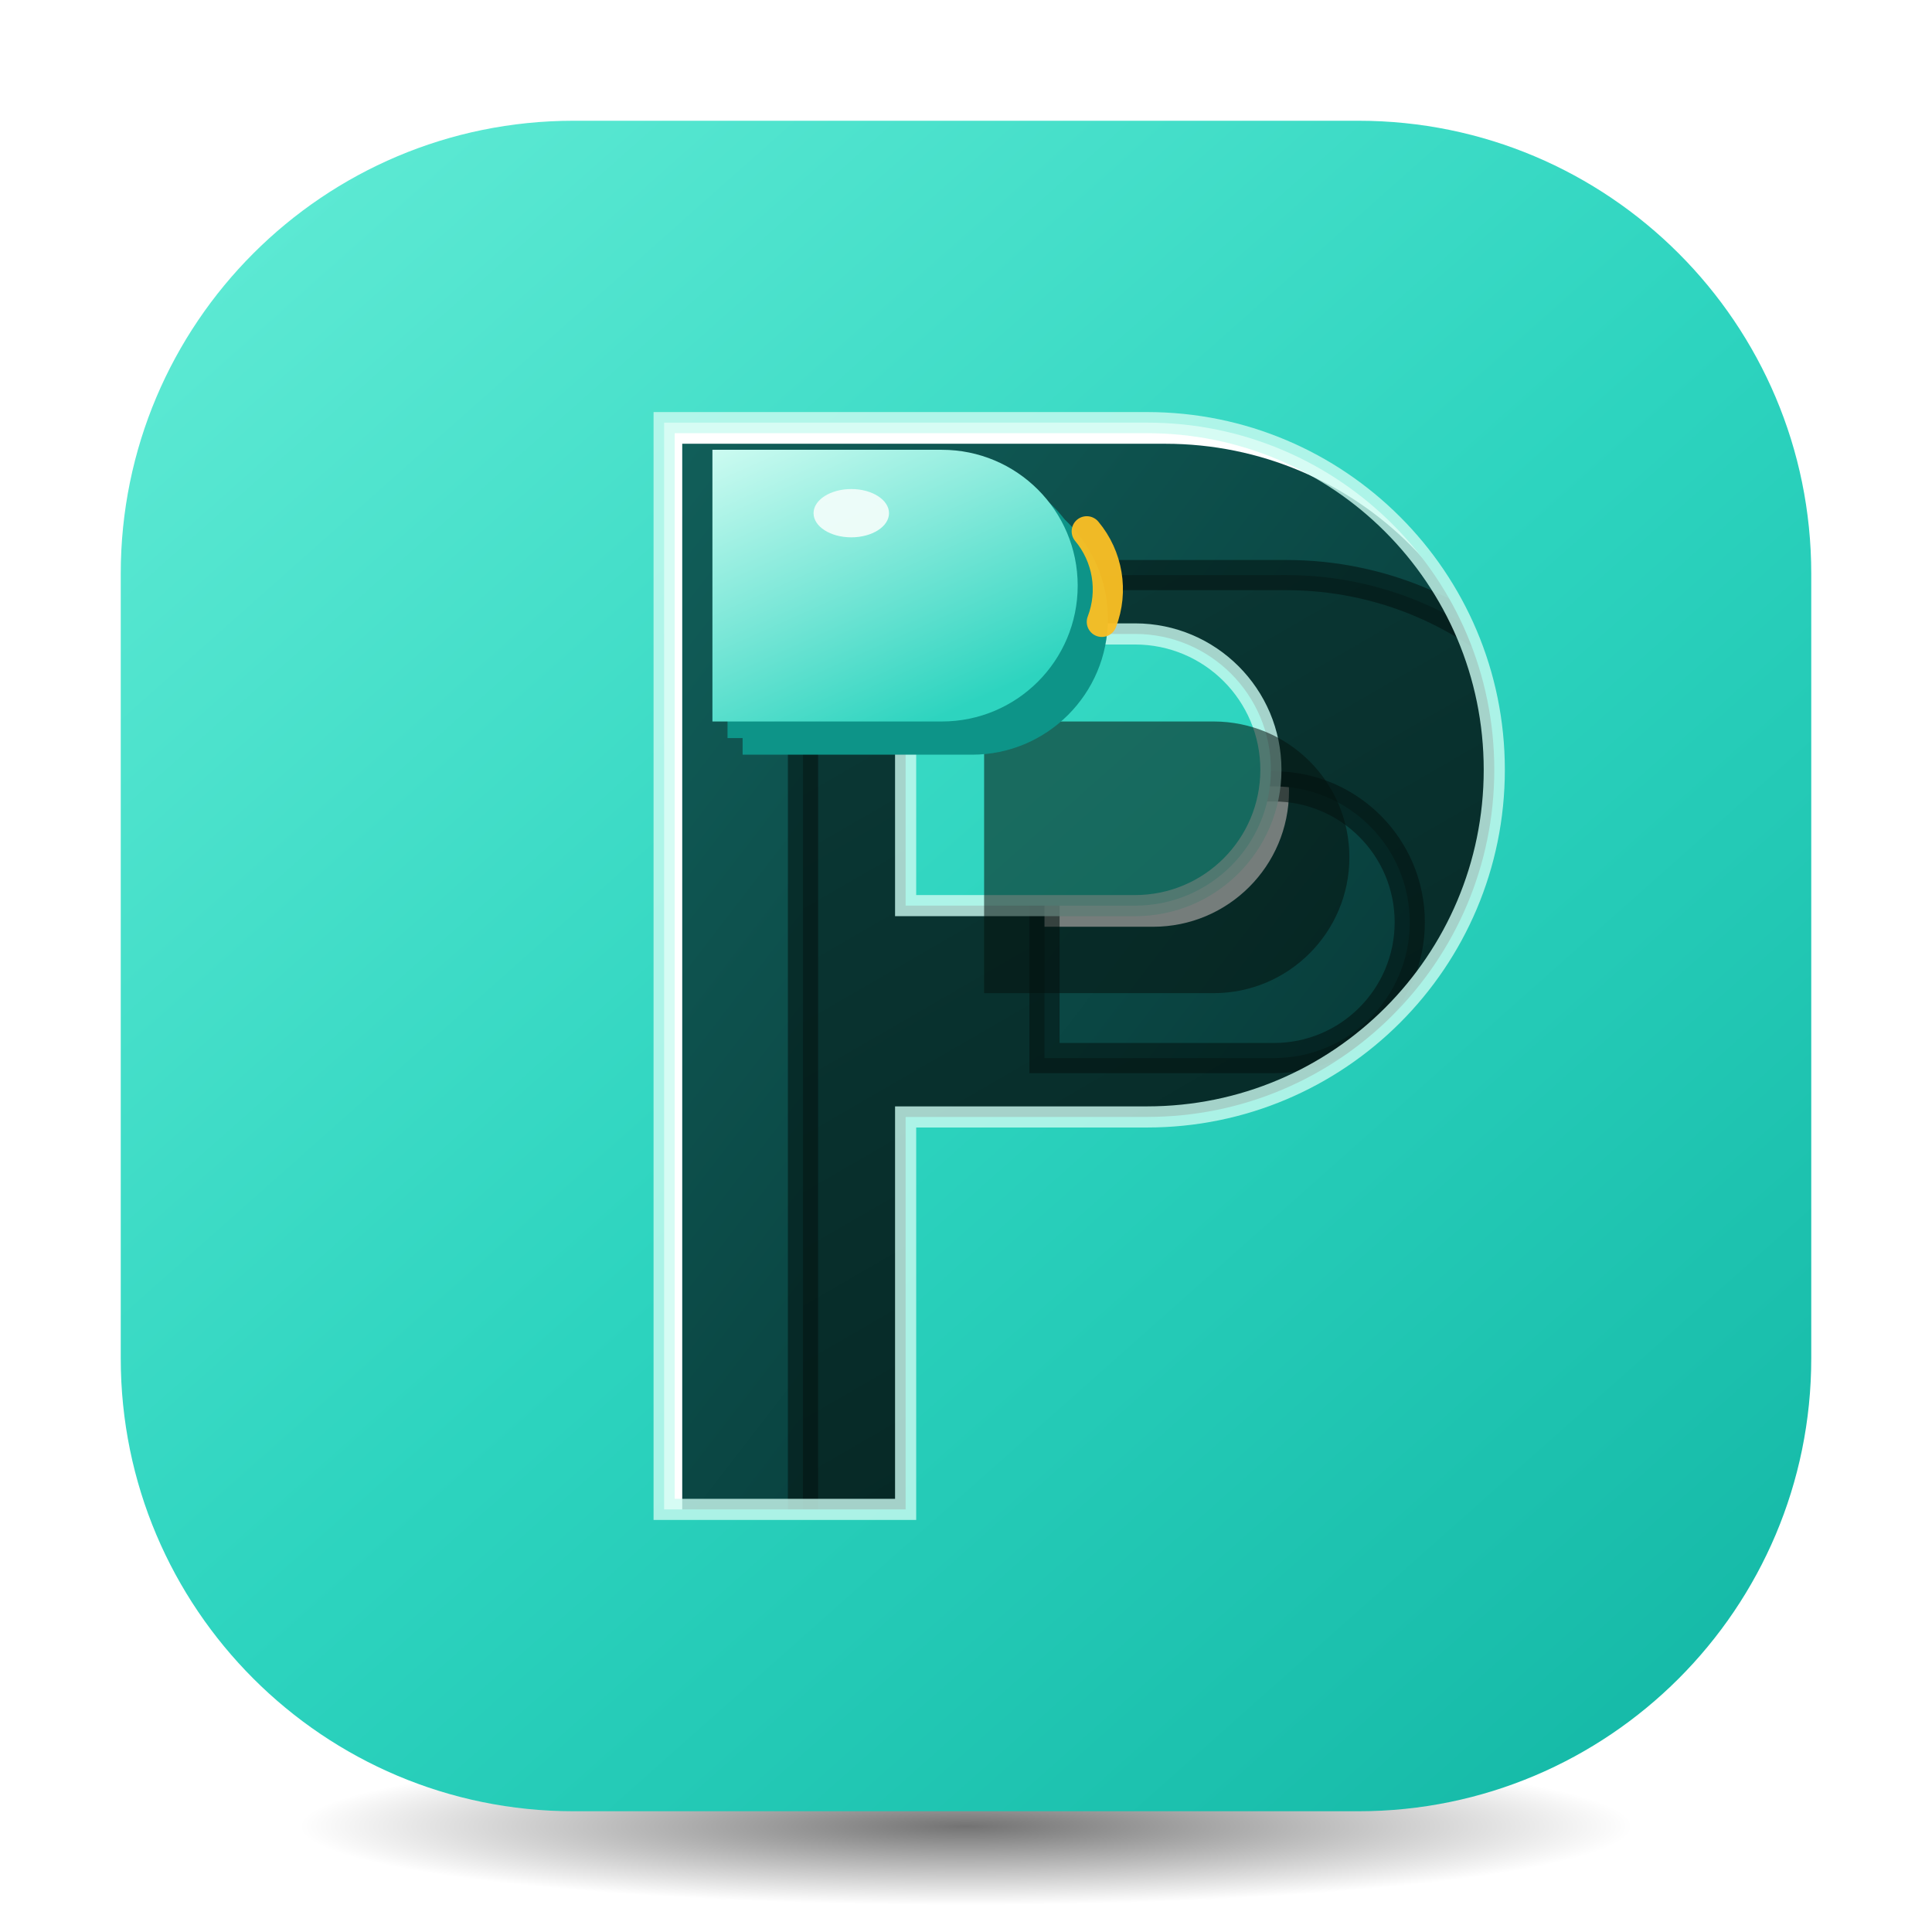
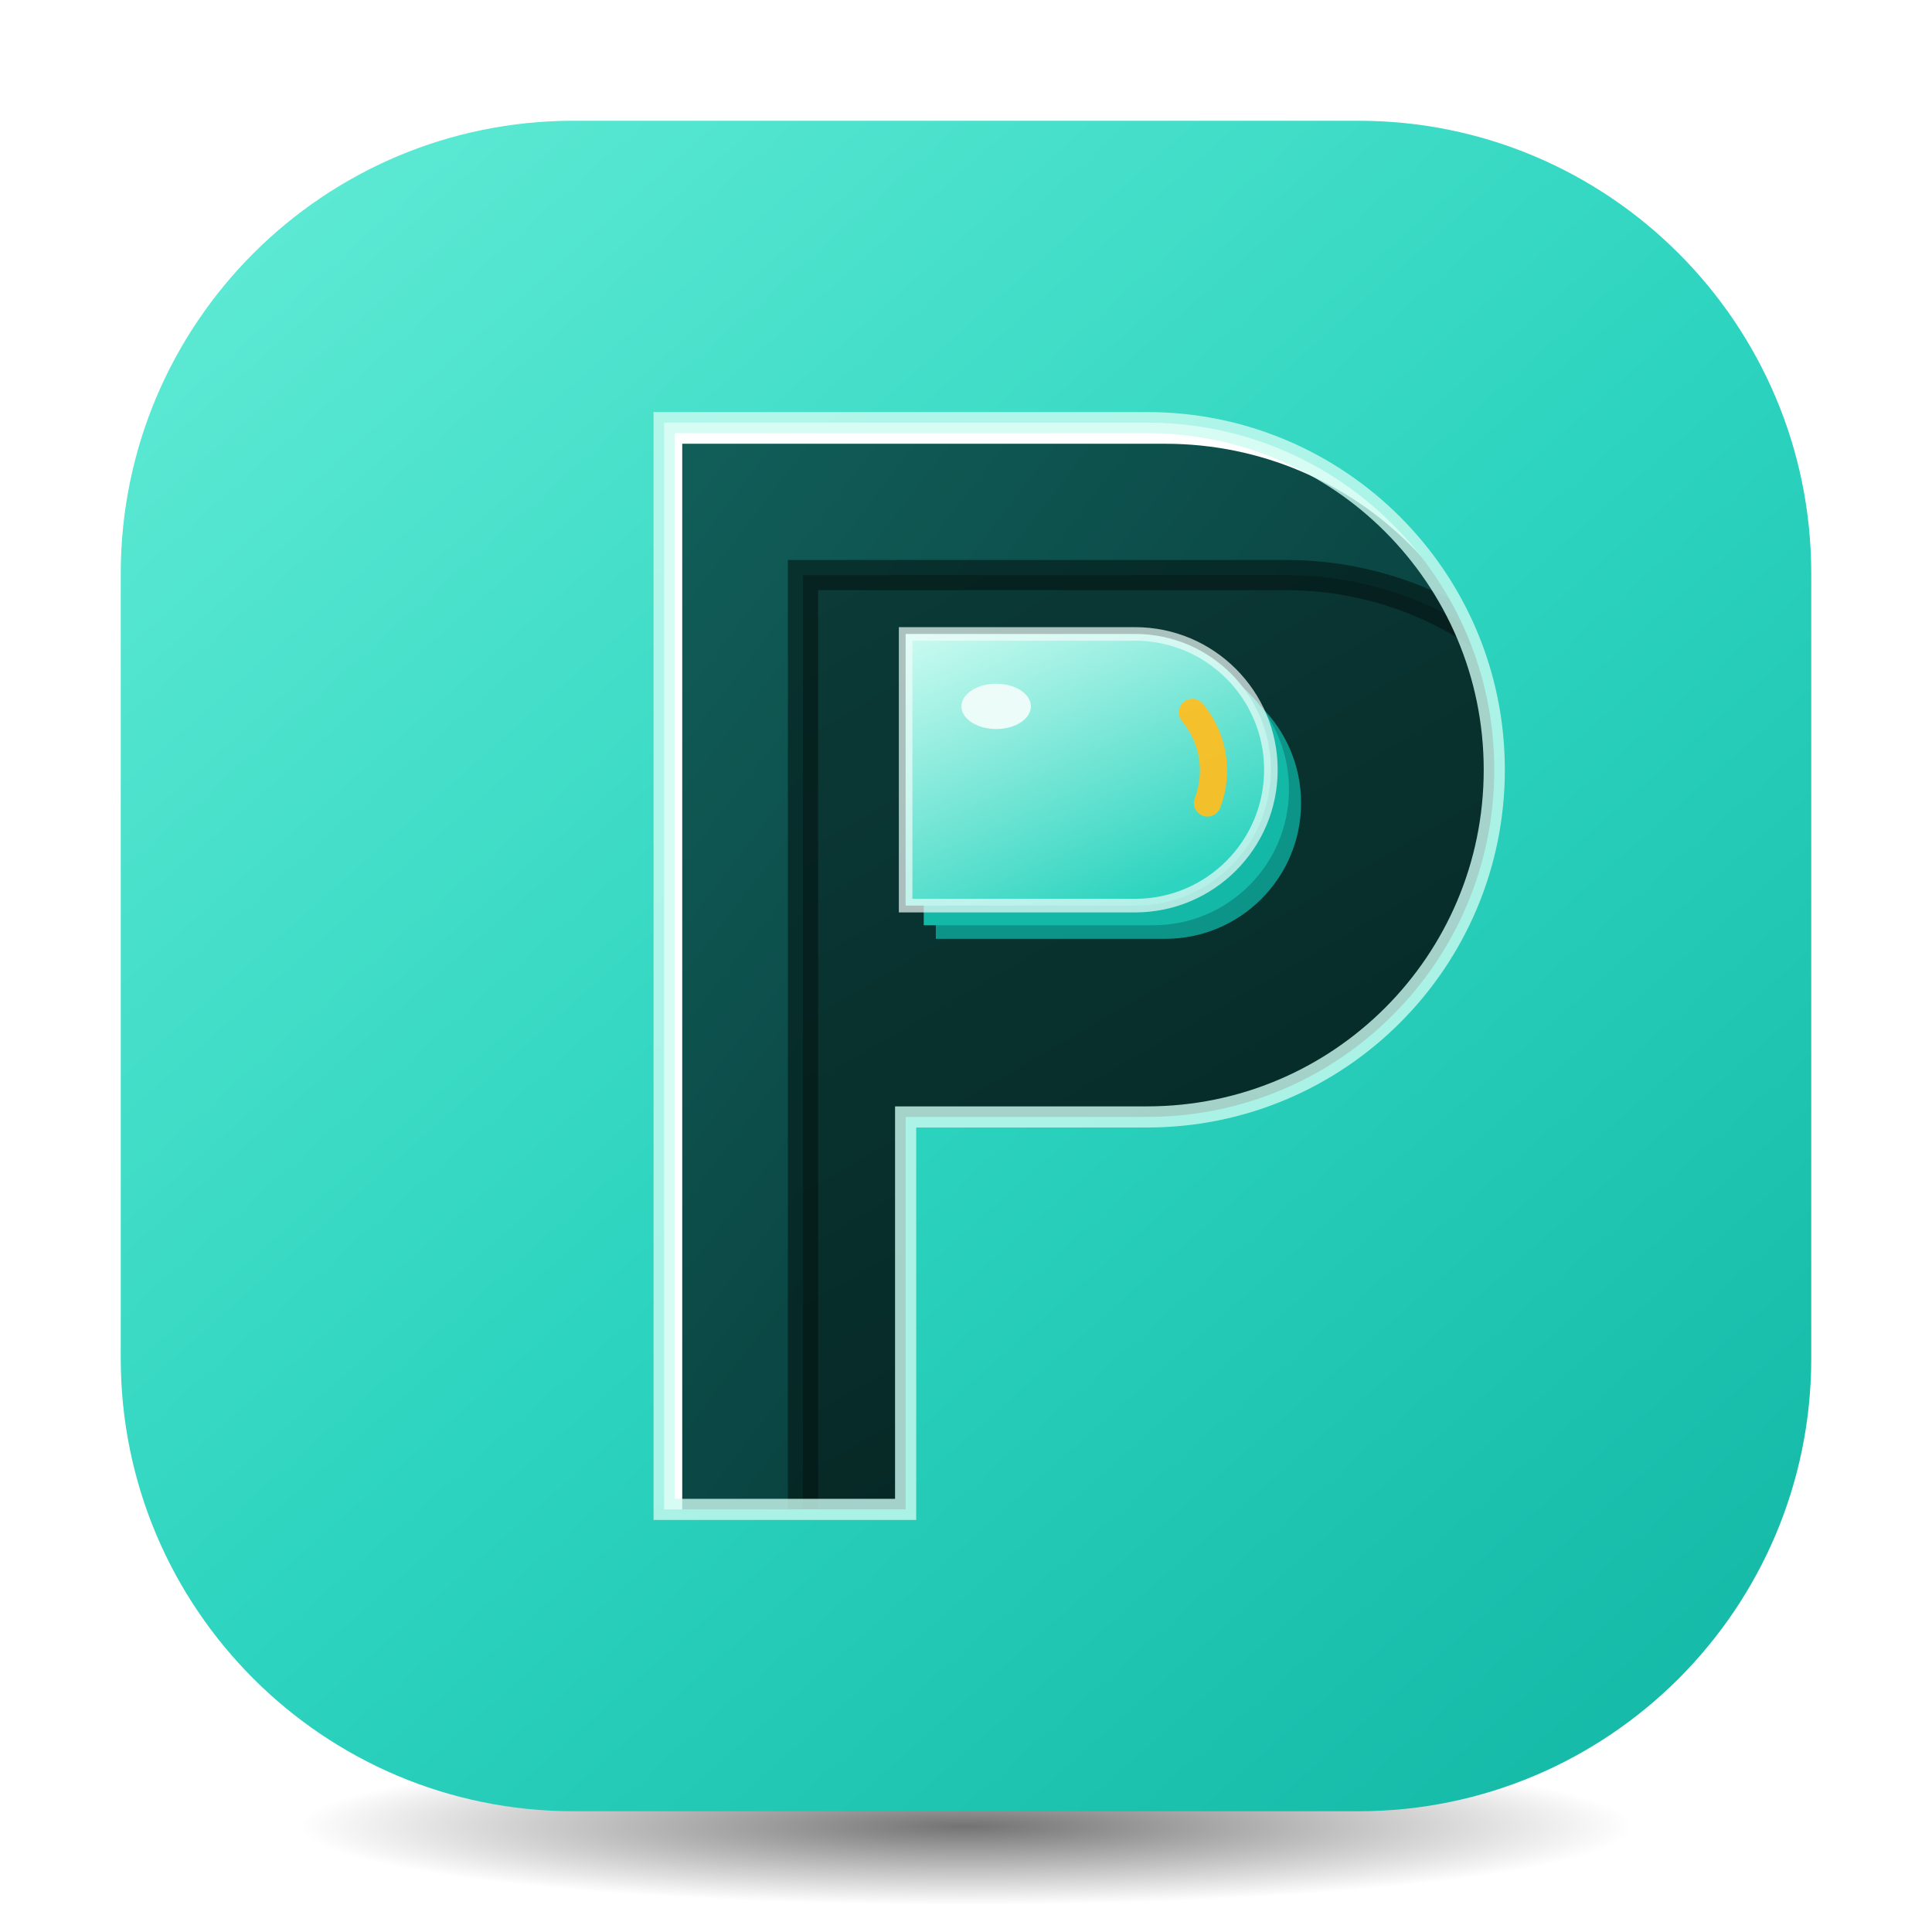
- <svg class="mark-dt" width="120" height="120" viewBox="0 0 64 64" role="img" aria-label="Partwright — negative-space P bored as an isometric pocket with a floating counter chip">
+ <svg class="mark-dt" width="120" height="120" viewBox="0 0 64 64" role="img" aria-label="Partwright — negative-space P bored as an isometric pocket with a raised teal counter boss">
  <defs>
    <linearGradient id="h-teal" x1="8" y1="6" x2="56" y2="60" gradientUnits="userSpaceOnUse">
      <stop offset="0" stop-color="#5eead4" />
      <stop offset="0.5" stop-color="#2dd4bf" />
      <stop offset="1" stop-color="#14b8a6" />
    </linearGradient>
    <linearGradient id="h-wall" x1="0" y1="0" x2="1" y2="1">
      <stop offset="0" stop-color="#115e59" />
      <stop offset="1" stop-color="#042f2e" />
    </linearGradient>
    <linearGradient id="h-floor" x1="20" y1="14" x2="42" y2="52" gradientUnits="userSpaceOnUse">
      <stop offset="0" stop-color="#0b3b38" />
      <stop offset="1" stop-color="#04201d" />
    </linearGradient>
    <linearGradient id="h-chip" x1="0" y1="0" x2="0.6" y2="1">
      <stop offset="0" stop-color="#ccfbf1" />
      <stop offset="1" stop-color="#2dd4bf" />
    </linearGradient>
-     <path id="h-Pring" fill-rule="evenodd" d="M22 14 H38 a11.5 11.5 0 0 1 0 23 H30 V50 H22 Z                  M30 21 H37.6 a4.4 4.4 0 0 1 0 9 H30 Z" />
+     <path id="h-Pmouth" d="M22 14 H38 a11.5 11.5 0 0 1 0 23 H30 V50 H22 Z" />
    <path id="h-counter" d="M30 21 H37.6 a4.4 4.4 0 0 1 0 9 H30 Z" />
    <radialGradient id="h-shadow" cx="0.5" cy="0.5" r="0.5">
      <stop offset="0" stop-color="#000" stop-opacity="0.55" />
      <stop offset="1" stop-color="#000" stop-opacity="0" />
    </radialGradient>
    <clipPath id="h-tileclip">
      <rect x="4" y="4" width="56" height="56" rx="15" />
    </clipPath>
  </defs>
  <ellipse cx="32" cy="60.5" rx="22" ry="2.6" fill="url(#h-shadow)" />
  <g clip-path="url(#h-tileclip)">
    <g class="walls" fill="url(#h-wall)">
-       <use href="#h-Pring" transform="translate(4.2 4.6)" />
-       <use href="#h-Pring" transform="translate(3.6 3.95)" />
-       <use href="#h-Pring" transform="translate(3.0 3.3)" />
-       <use href="#h-Pring" transform="translate(2.4 2.65)" />
-       <use href="#h-Pring" transform="translate(1.8 2.0)" />
-       <use href="#h-Pring" transform="translate(1.2 1.35)" />
-       <use href="#h-Pring" transform="translate(0.6 0.7)" />
+       <use href="#h-Pmouth" transform="translate(4.2 4.6)" />
+       <use href="#h-Pmouth" transform="translate(3.6 3.95)" />
+       <use href="#h-Pmouth" transform="translate(3.0 3.3)" />
+       <use href="#h-Pmouth" transform="translate(2.4 2.65)" />
+       <use href="#h-Pmouth" transform="translate(1.8 2.0)" />
+       <use href="#h-Pmouth" transform="translate(1.2 1.35)" />
+       <use href="#h-Pmouth" transform="translate(0.6 0.7)" />
    </g>
-     <use href="#h-Pring" transform="translate(4.6 5.05)" fill="url(#h-floor)" />
-     <use href="#h-Pring" transform="translate(4.6 5.05)" fill="none" stroke="#03110f" stroke-width="1.0" stroke-opacity="0.55" />
-     <path fill="url(#h-teal)" fill-rule="evenodd" d="M4 19 a15 15 0 0 1 15 -15 H45 a15 15 0 0 1 15 15 V45 a15 15 0 0 1 -15 15 H19 a15 15 0 0 1 -15 -15 Z                  M22 14 H38 a11.5 11.5 0 0 1 0 23 H30 V50 H22 Z                  M30 21 H37.6 a4.4 4.4 0 0 1 0 9 H30 Z" />
-     <use href="#h-Pring" fill="none" stroke="#ccfbf1" stroke-width="0.7" stroke-opacity="0.8" />
+     <use href="#h-Pmouth" transform="translate(4.6 5.05)" fill="url(#h-floor)" />
+     <use href="#h-Pmouth" transform="translate(4.6 5.05)" fill="none" stroke="#03110f" stroke-width="1.0" stroke-opacity="0.55" />
+     <path fill="url(#h-teal)" fill-rule="evenodd" d="M4 19 a15 15 0 0 1 15 -15 H45 a15 15 0 0 1 15 15 V45 a15 15 0 0 1 -15 15 H19 a15 15 0 0 1 -15 -15 Z                  M22 14 H38 a11.5 11.5 0 0 1 0 23 H30 V50 H22 Z" />
+     <use href="#h-Pmouth" fill="none" stroke="#ccfbf1" stroke-width="0.7" stroke-opacity="0.8" />
  </g>
  <g class="chip">
-     <use href="#h-counter" transform="translate(2.6 2.9)" fill="#03130f" opacity="0.55" />
-     <use href="#h-counter" transform="translate(-5.4 -5.0)" fill="#0d9488" />
-     <use href="#h-counter" transform="translate(-5.9 -5.55)" fill="#0d9488" />
-     <use href="#h-counter" transform="translate(-6.4 -6.1)" fill="url(#h-chip)" />
-     <ellipse cx="28.2" cy="17.0" rx="1.25" ry="0.8" fill="#f0fdfa" opacity="0.95" />
-     <path d="M36.0 17.6 a3 3 0 0 1 0.5 3.0" fill="none" stroke="#fbbf24" stroke-width="1.0" stroke-linecap="round" opacity="0.95" />
+     <use href="#h-counter" transform="translate(1.0 1.1)" fill="#0d9488" />
+     <use href="#h-counter" transform="translate(0.6 0.65)" fill="#14b8a6" />
+     <use href="#h-counter" fill="url(#h-chip)" />
+     <use href="#h-counter" fill="none" stroke="#f0fdfa" stroke-width="0.45" stroke-opacity="0.7" />
+     <ellipse cx="33.0" cy="23.4" rx="1.15" ry="0.75" fill="#f0fdfa" opacity="0.95" />
+     <path d="M39.5 23.6 a3.0 3.0 0 0 1 0.5 3.0" fill="none" stroke="#fbbf24" stroke-width="0.9" stroke-linecap="round" opacity="0.95" />
  </g>
</svg>
